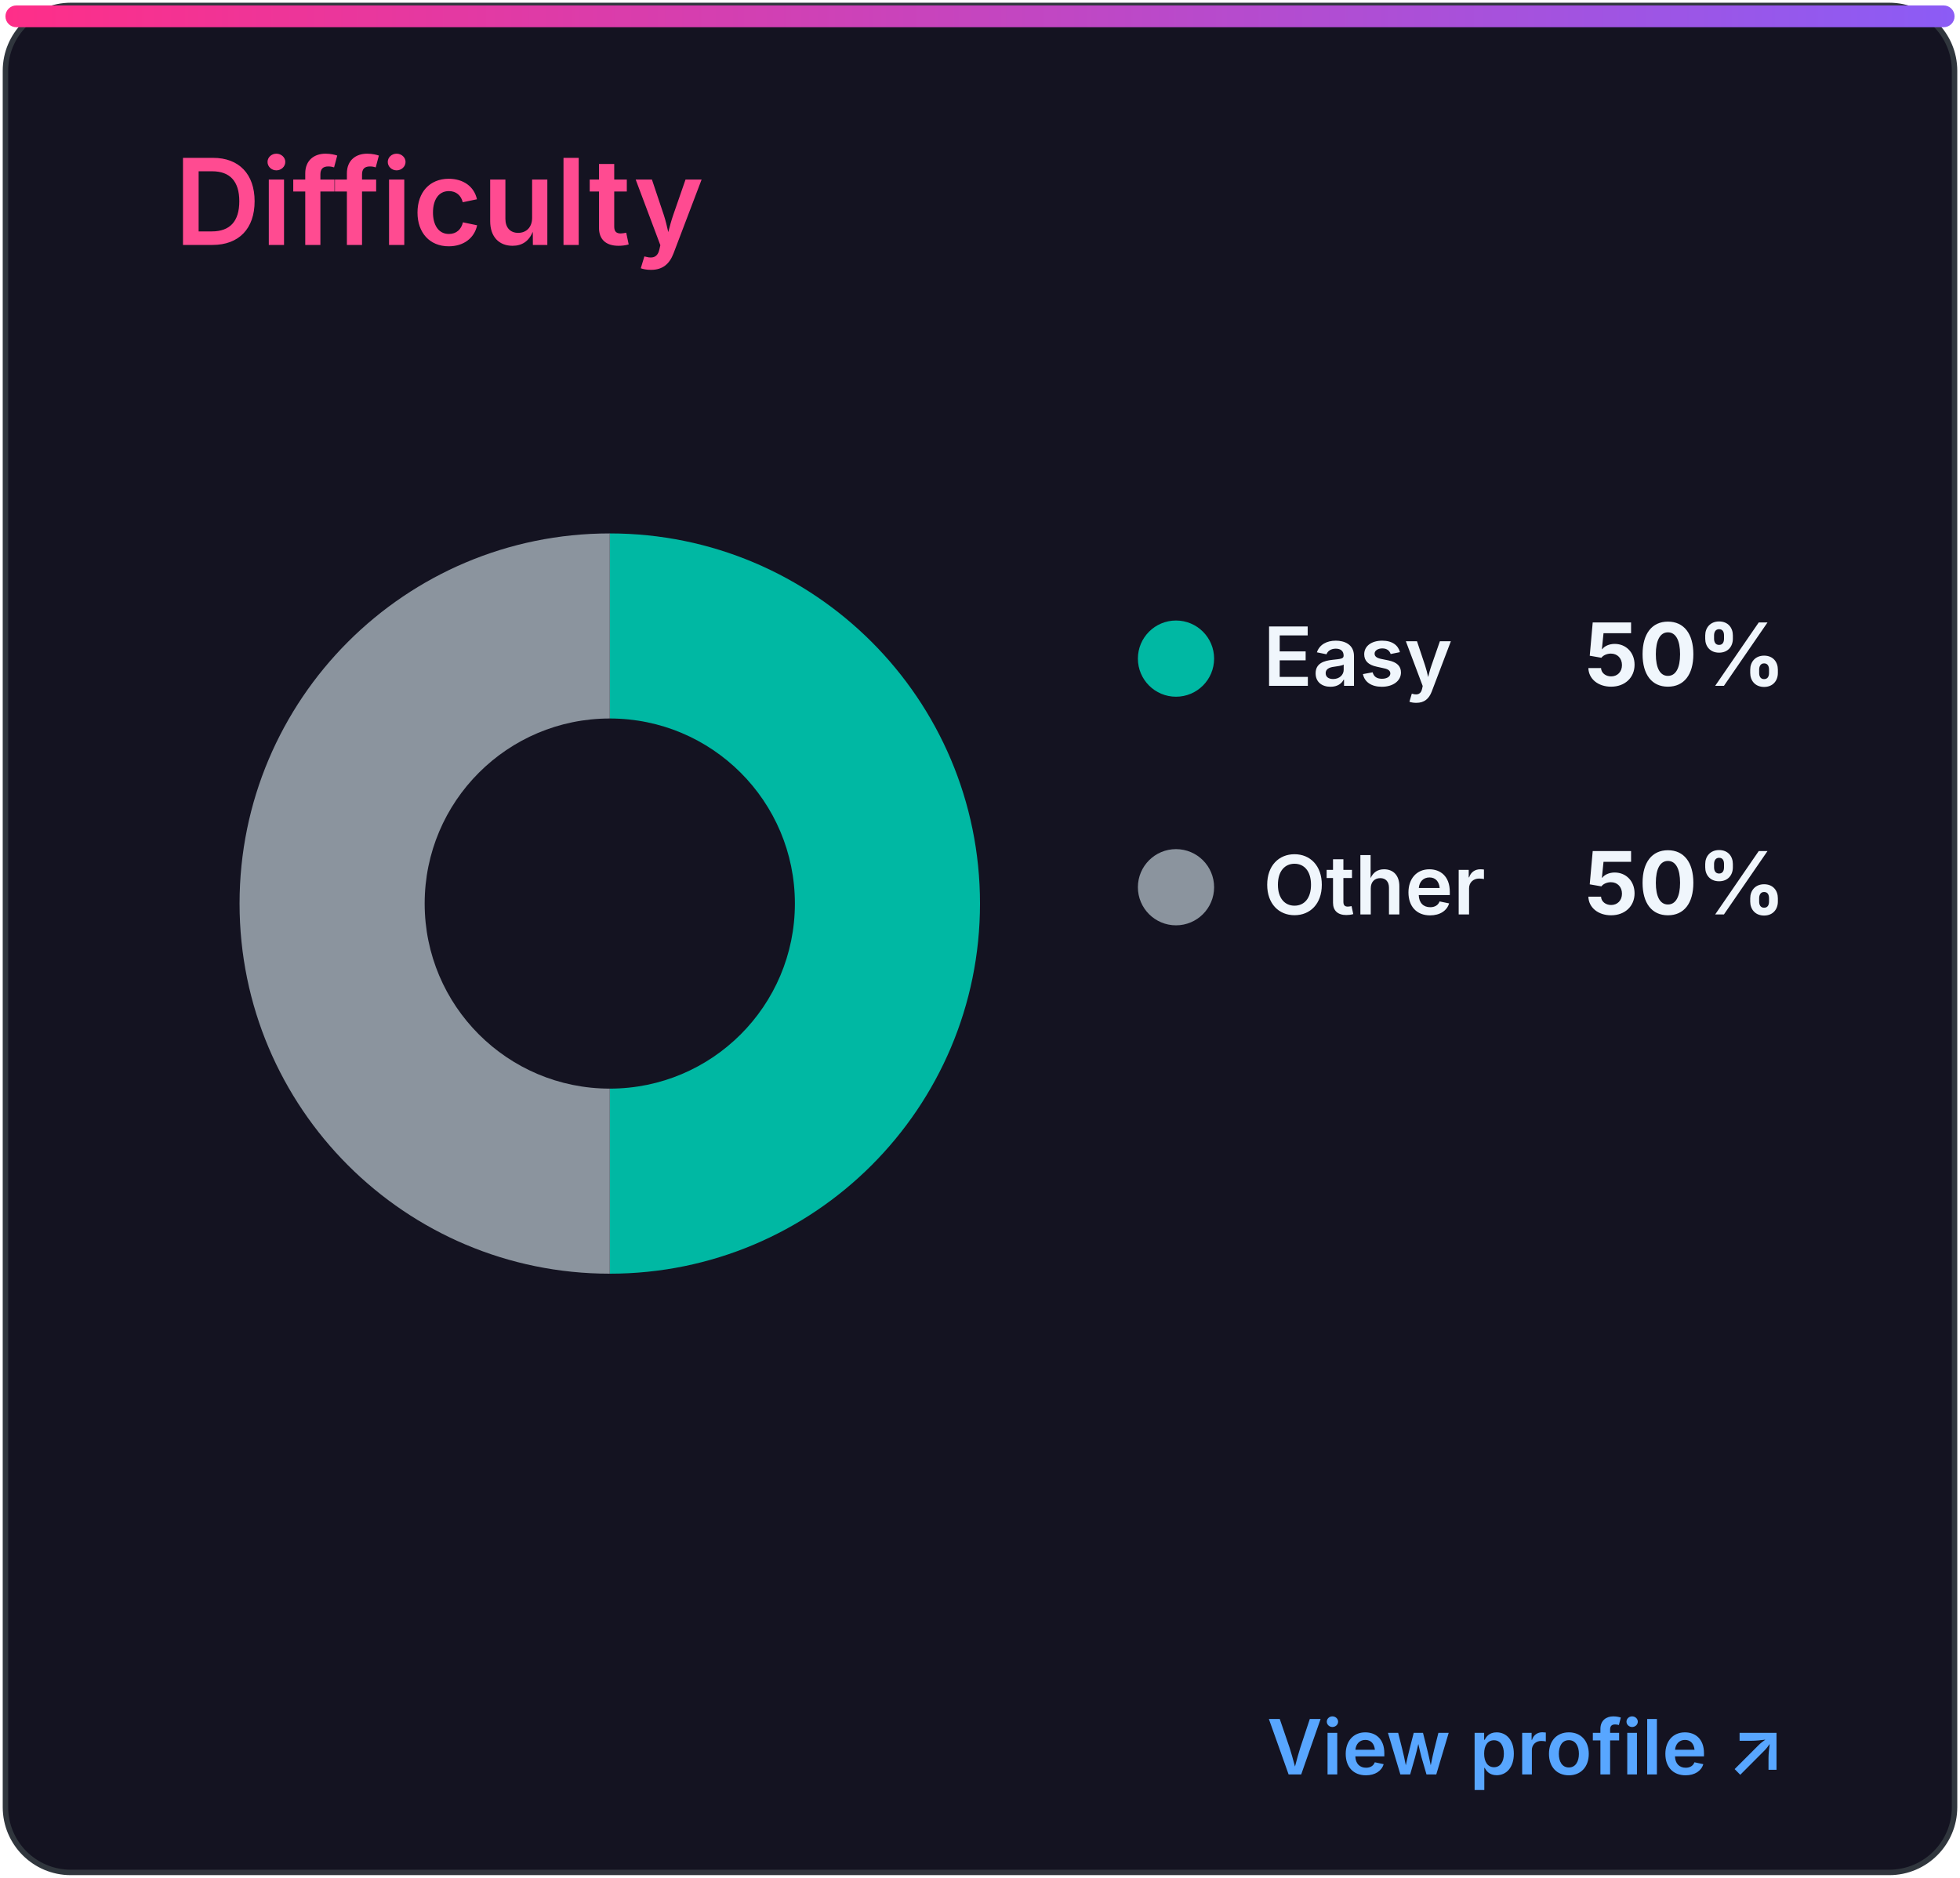
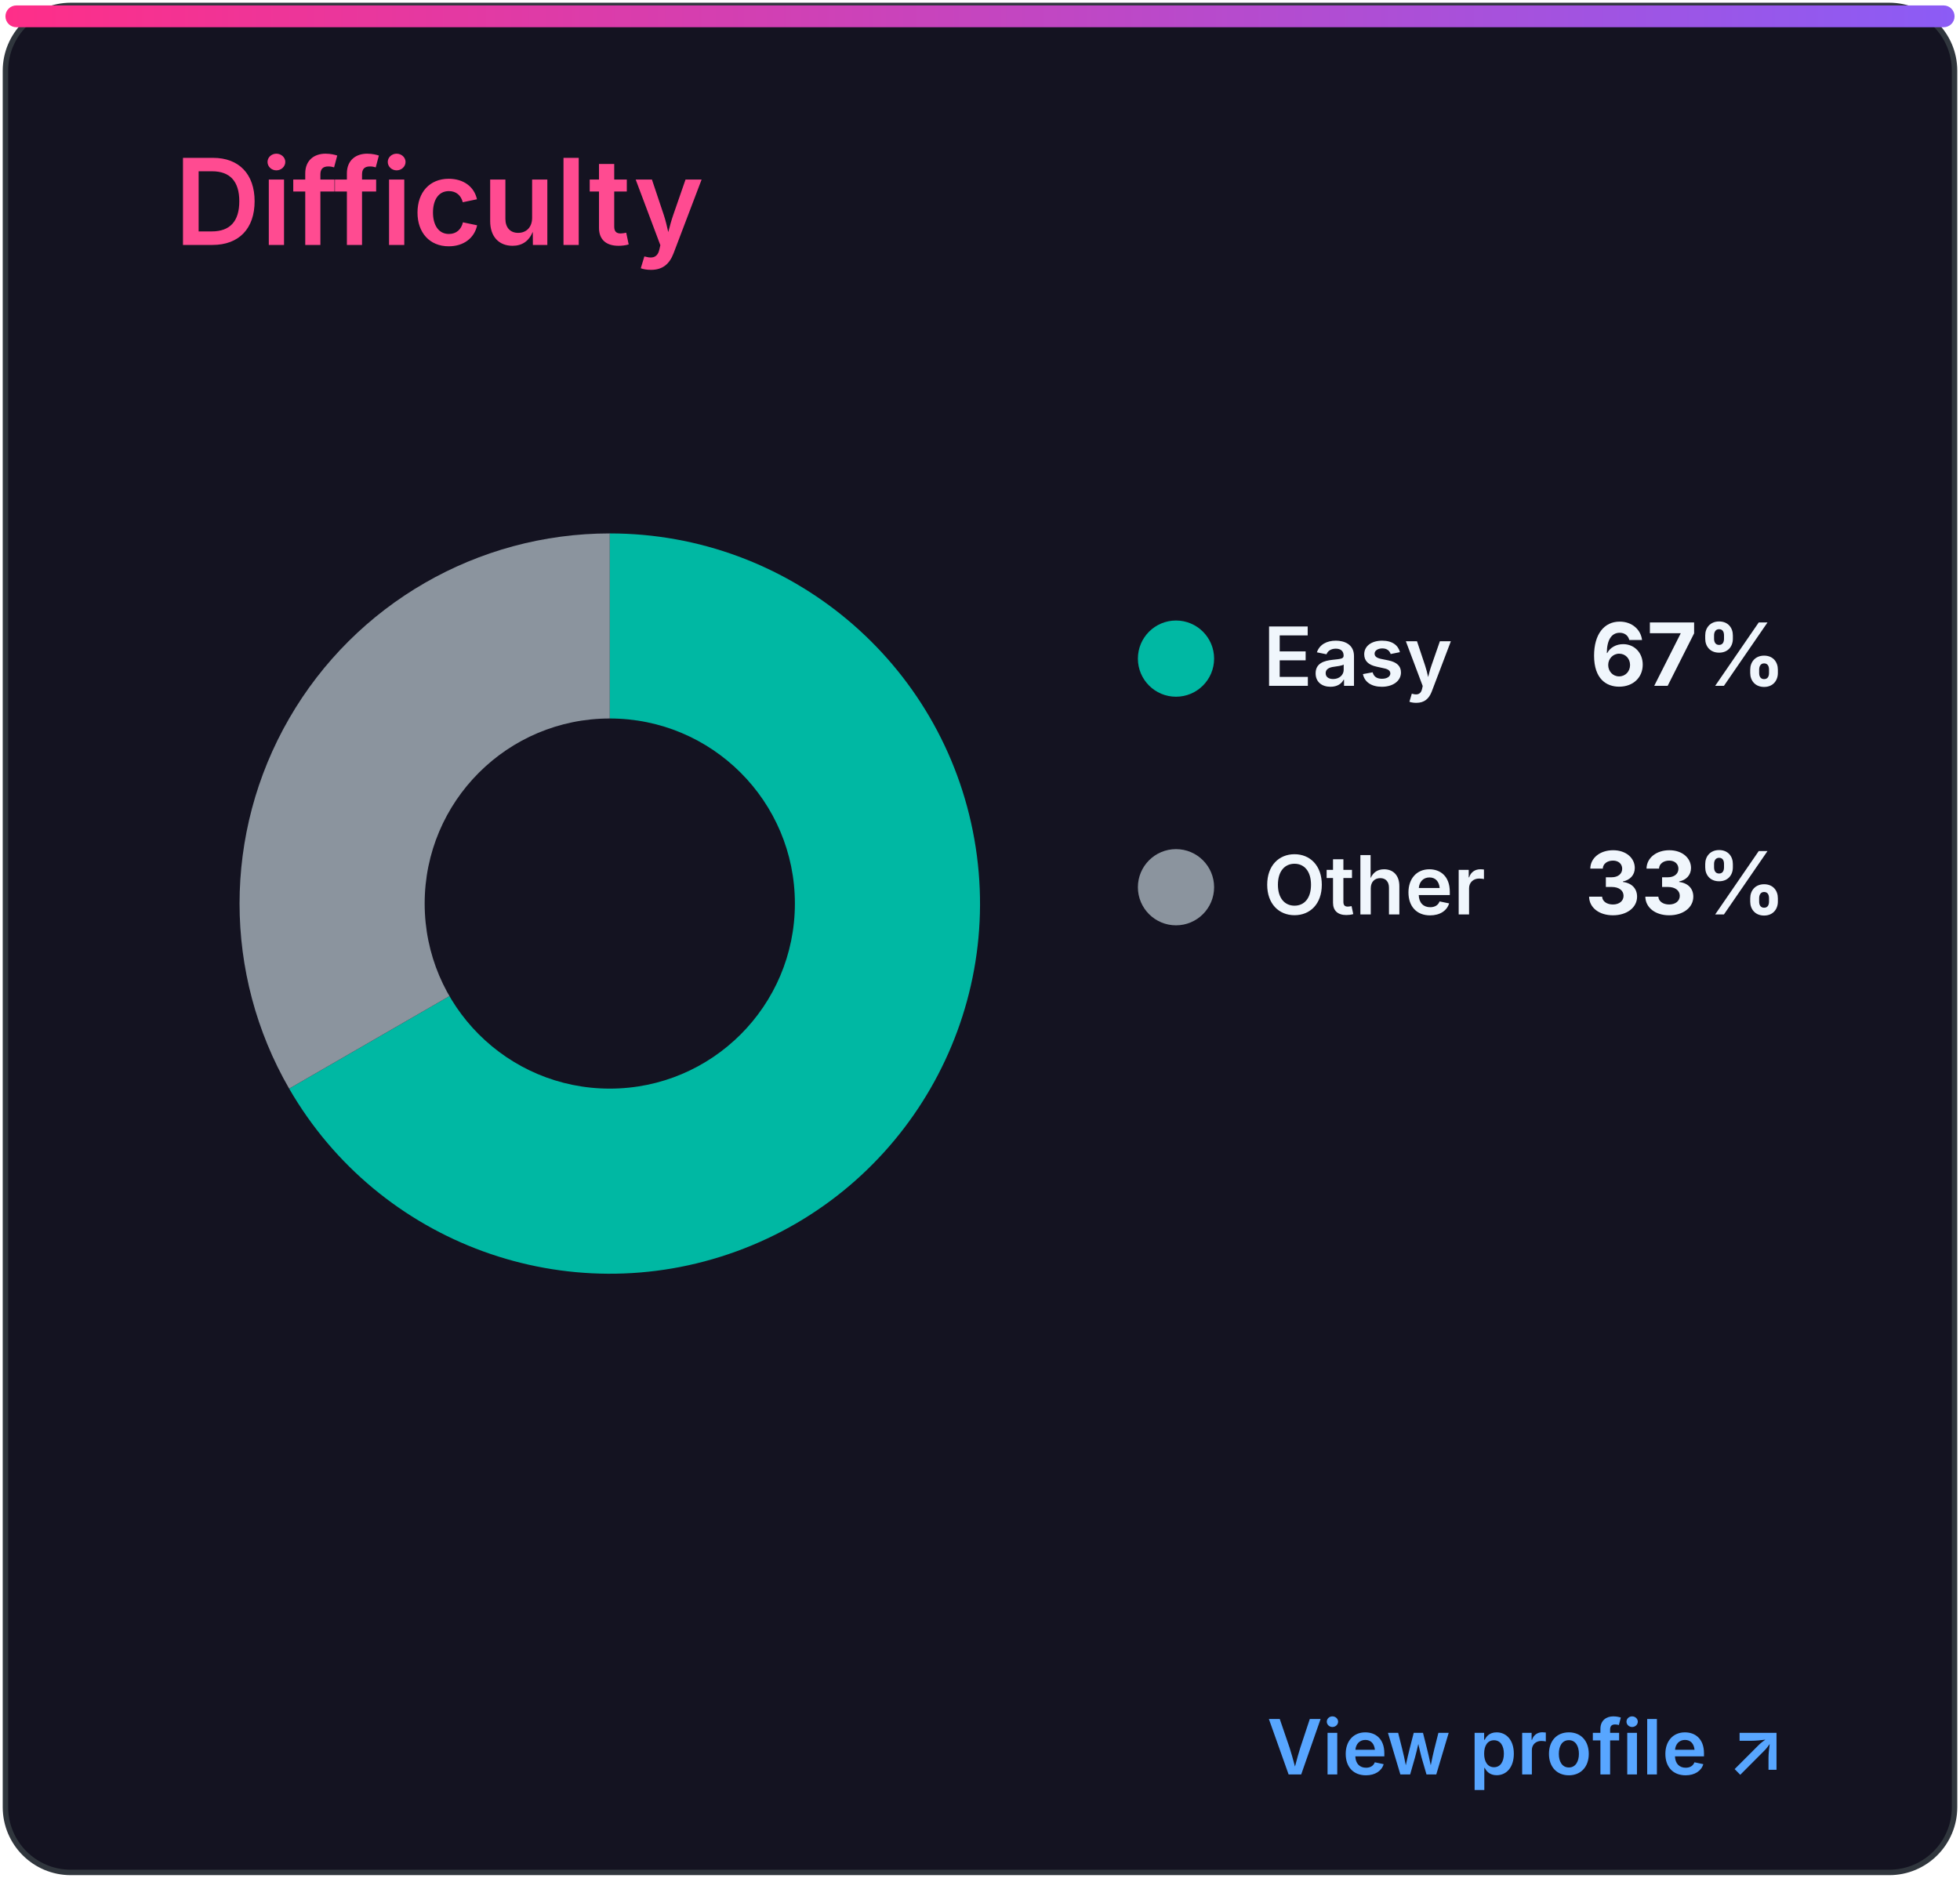
<svg xmlns="http://www.w3.org/2000/svg" width="360" height="345" viewBox="0 0 360 345" role="img" aria-labelledby="title desc">
  <defs>
    <linearGradient id="accent" x1="0" x2="1">
      <stop stop-color="#ff2e88" />
      <stop offset="1" stop-color="#8b5cf6" />
    </linearGradient>
    <clipPath id="bar">
      <rect x="32" y="82" width="296" height="8" rx="4" />
    </clipPath>
    <style>
.heading{font:600 22px -apple-system,BlinkMacSystemFont,'Segoe UI',sans-serif;fill:#ff4b91}
.eyebrow{font:600 10px -apple-system,BlinkMacSystemFont,'Segoe UI',sans-serif;letter-spacing:1.2px;fill:#8b949e}
.total{font:700 52px -apple-system,BlinkMacSystemFont,'Segoe UI',sans-serif;fill:#f0f6fc}
.metric{font:600 15px -apple-system,BlinkMacSystemFont,'Segoe UI',sans-serif;fill:#f0f6fc}
.count{font:700 16px -apple-system,BlinkMacSystemFont,'Segoe UI',sans-serif;fill:#f0f6fc}
.muted{font:500 13px -apple-system,BlinkMacSystemFont,'Segoe UI',sans-serif;fill:#8b949e}
.language{font:700 31px -apple-system,BlinkMacSystemFont,'Segoe UI',sans-serif;fill:#f0f6fc}
.link{font:600 14px -apple-system,BlinkMacSystemFont,'Segoe UI',sans-serif;fill:#58a6ff}
</style>
  </defs>
  <rect x="1" y="1" width="358" height="343" rx="12" fill="#141321" stroke="#30363d" />
  <rect x="1" y="1" width="358" height="4" rx="2" fill="url(#accent)" />
  <text x="32" y="45" class="heading">Difficulty</text>
-   <path d="M 112 166 L 112.00 98.00 A 68 68 0 0 1 112.00 234.00 Z" fill="#00b8a3" />
-   <path d="M 112 166 L 112.00 234.00 A 68 68 0 0 1 112.00 98.00 Z" fill="#8b949e" />
+   <path d="M 112 166 L 112.00 98.00 A 68 68 0 1 1 53.11 200.00 Z" fill="#00b8a3" />
+   <path d="M 112 166 L 53.11 200.00 A 68 68 0 0 1 112.00 98.00 Z" fill="#8b949e" />
  <circle cx="112" cy="166" r="34" fill="#141321" />
  <circle cx="216" cy="121" r="7" fill="#00b8a3" />
  <text x="232" y="126" class="metric">Easy</text>
-   <text x="328" y="126" class="count" text-anchor="end">50%</text>
+   <text x="328" y="126" class="count" text-anchor="end">67%</text>
  <circle cx="216" cy="163" r="7" fill="#8b949e" />
  <text x="232" y="168" class="metric">Other</text>
-   <text x="328" y="168" class="count" text-anchor="end">50%</text>
+   <text x="328" y="168" class="count" text-anchor="end">33%</text>
  <text x="328" y="326" class="link" text-anchor="end">View profile ↗</text>
</svg>
